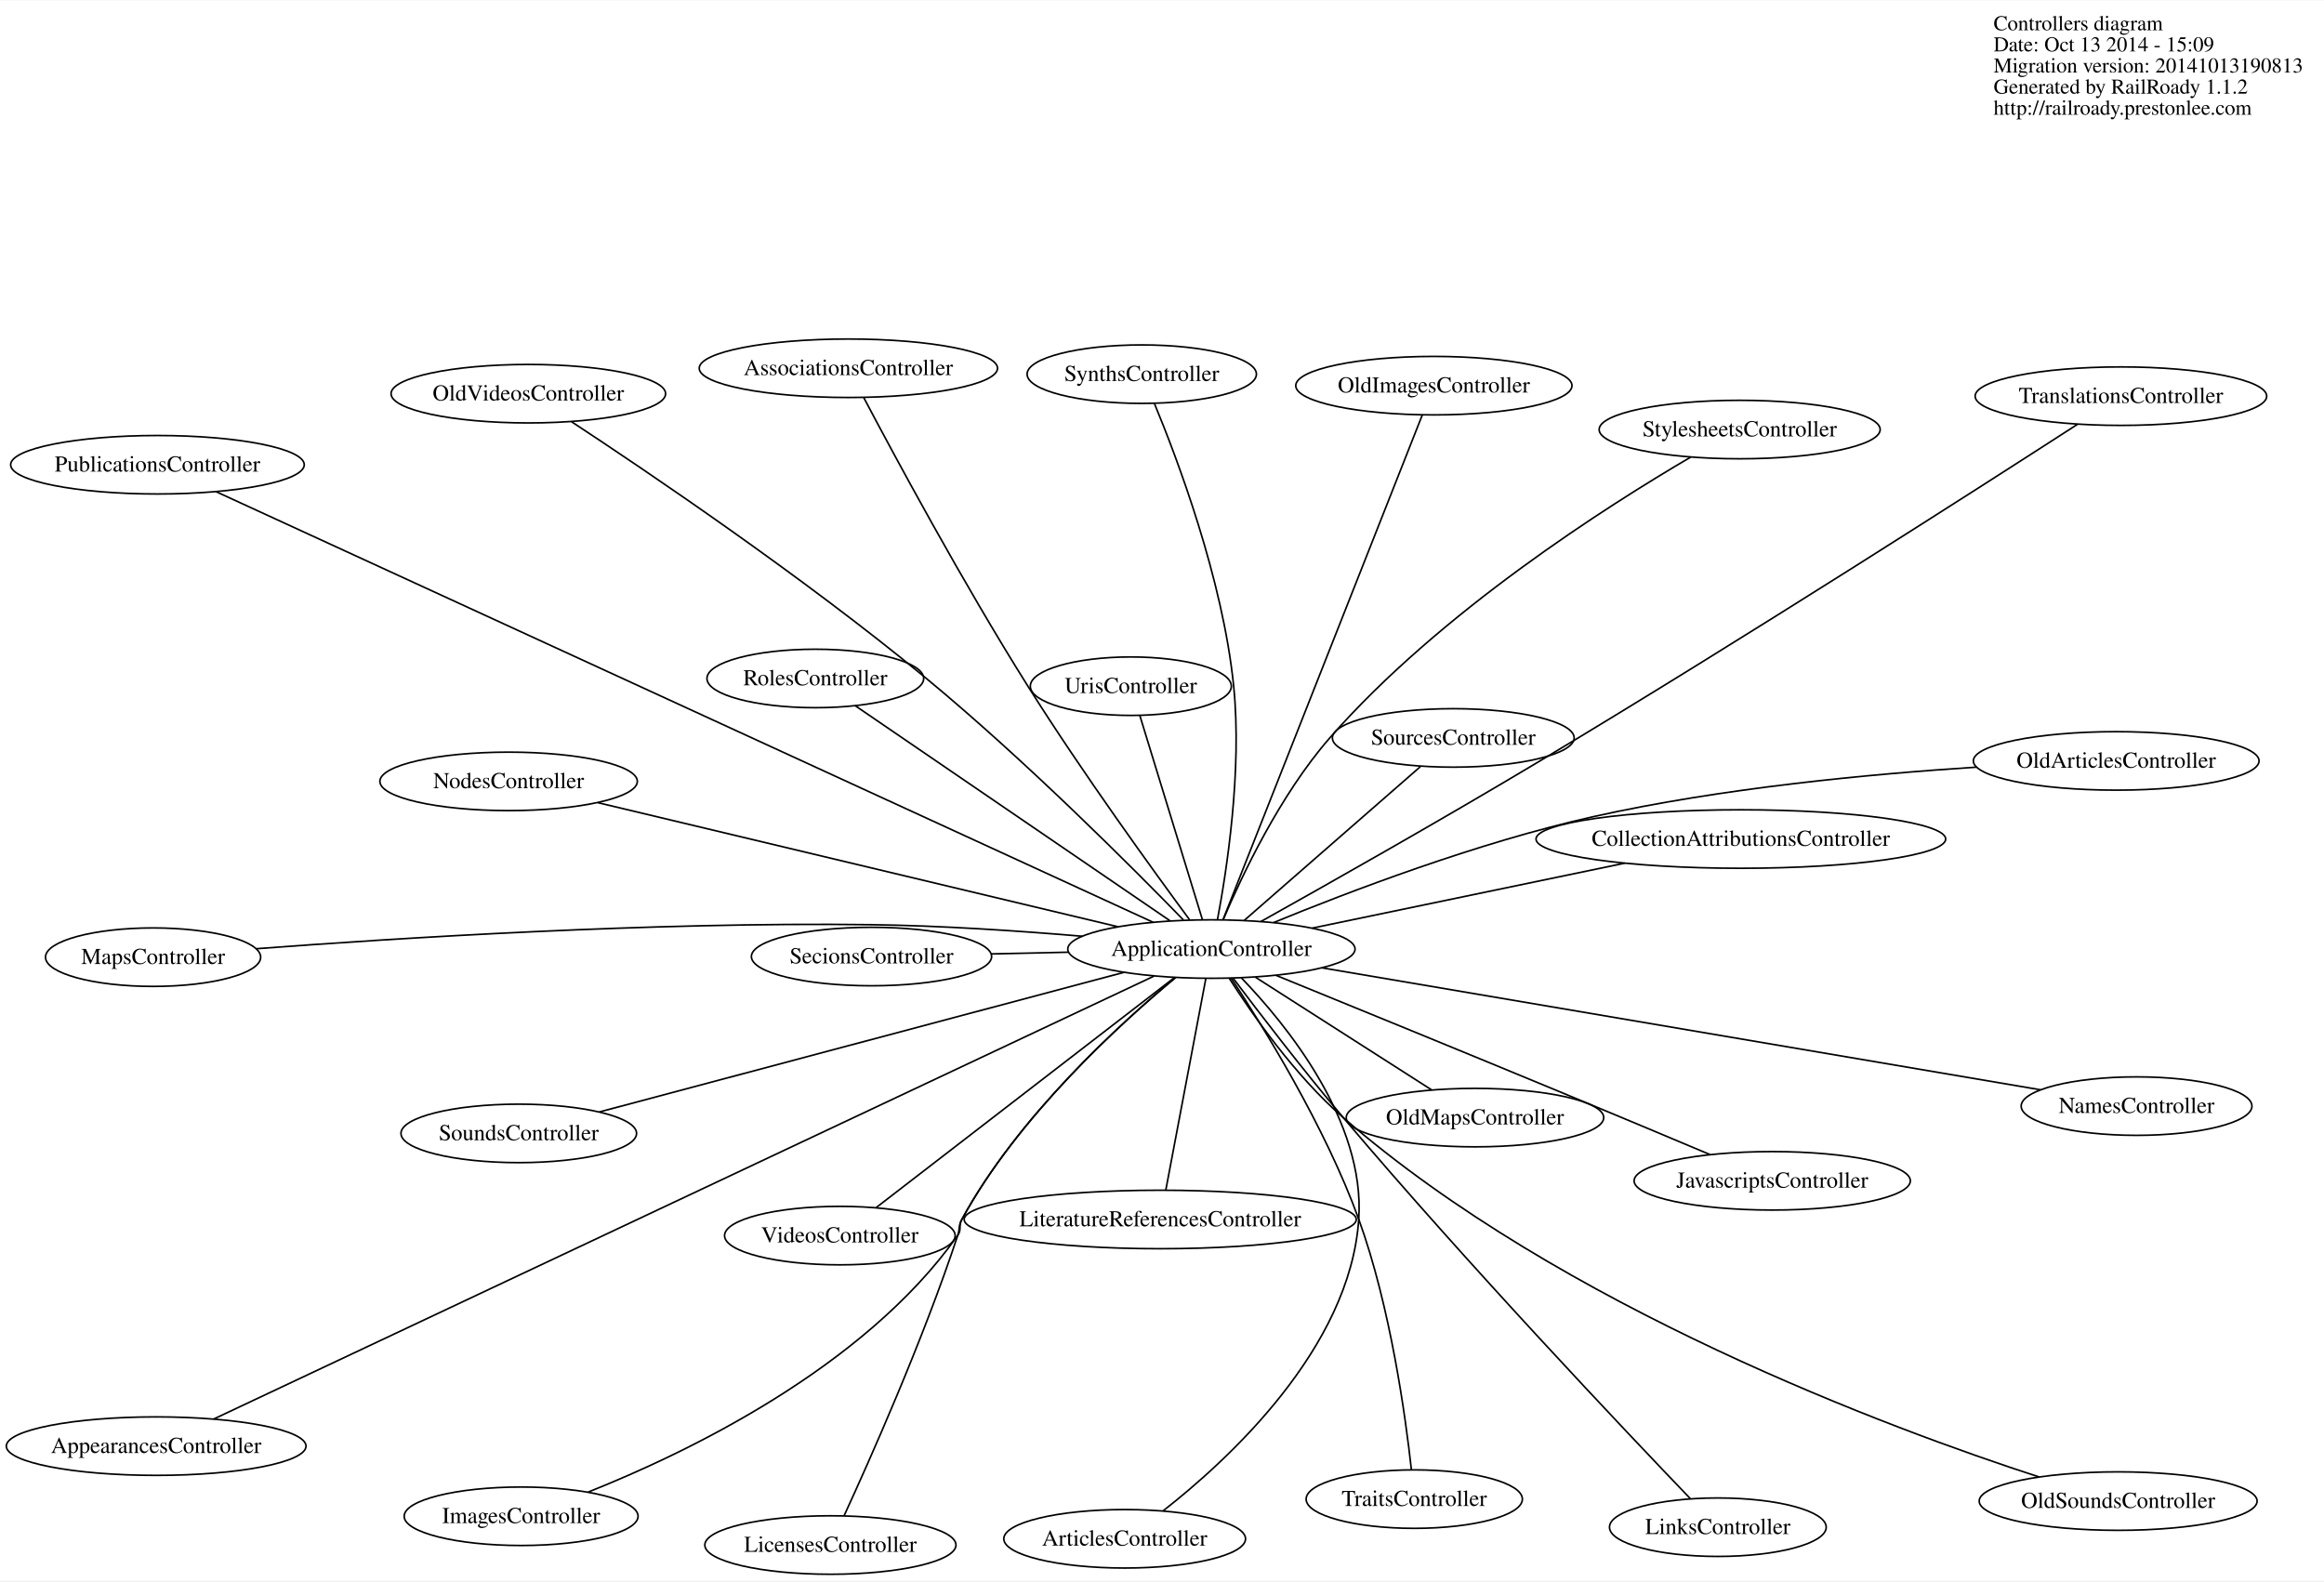
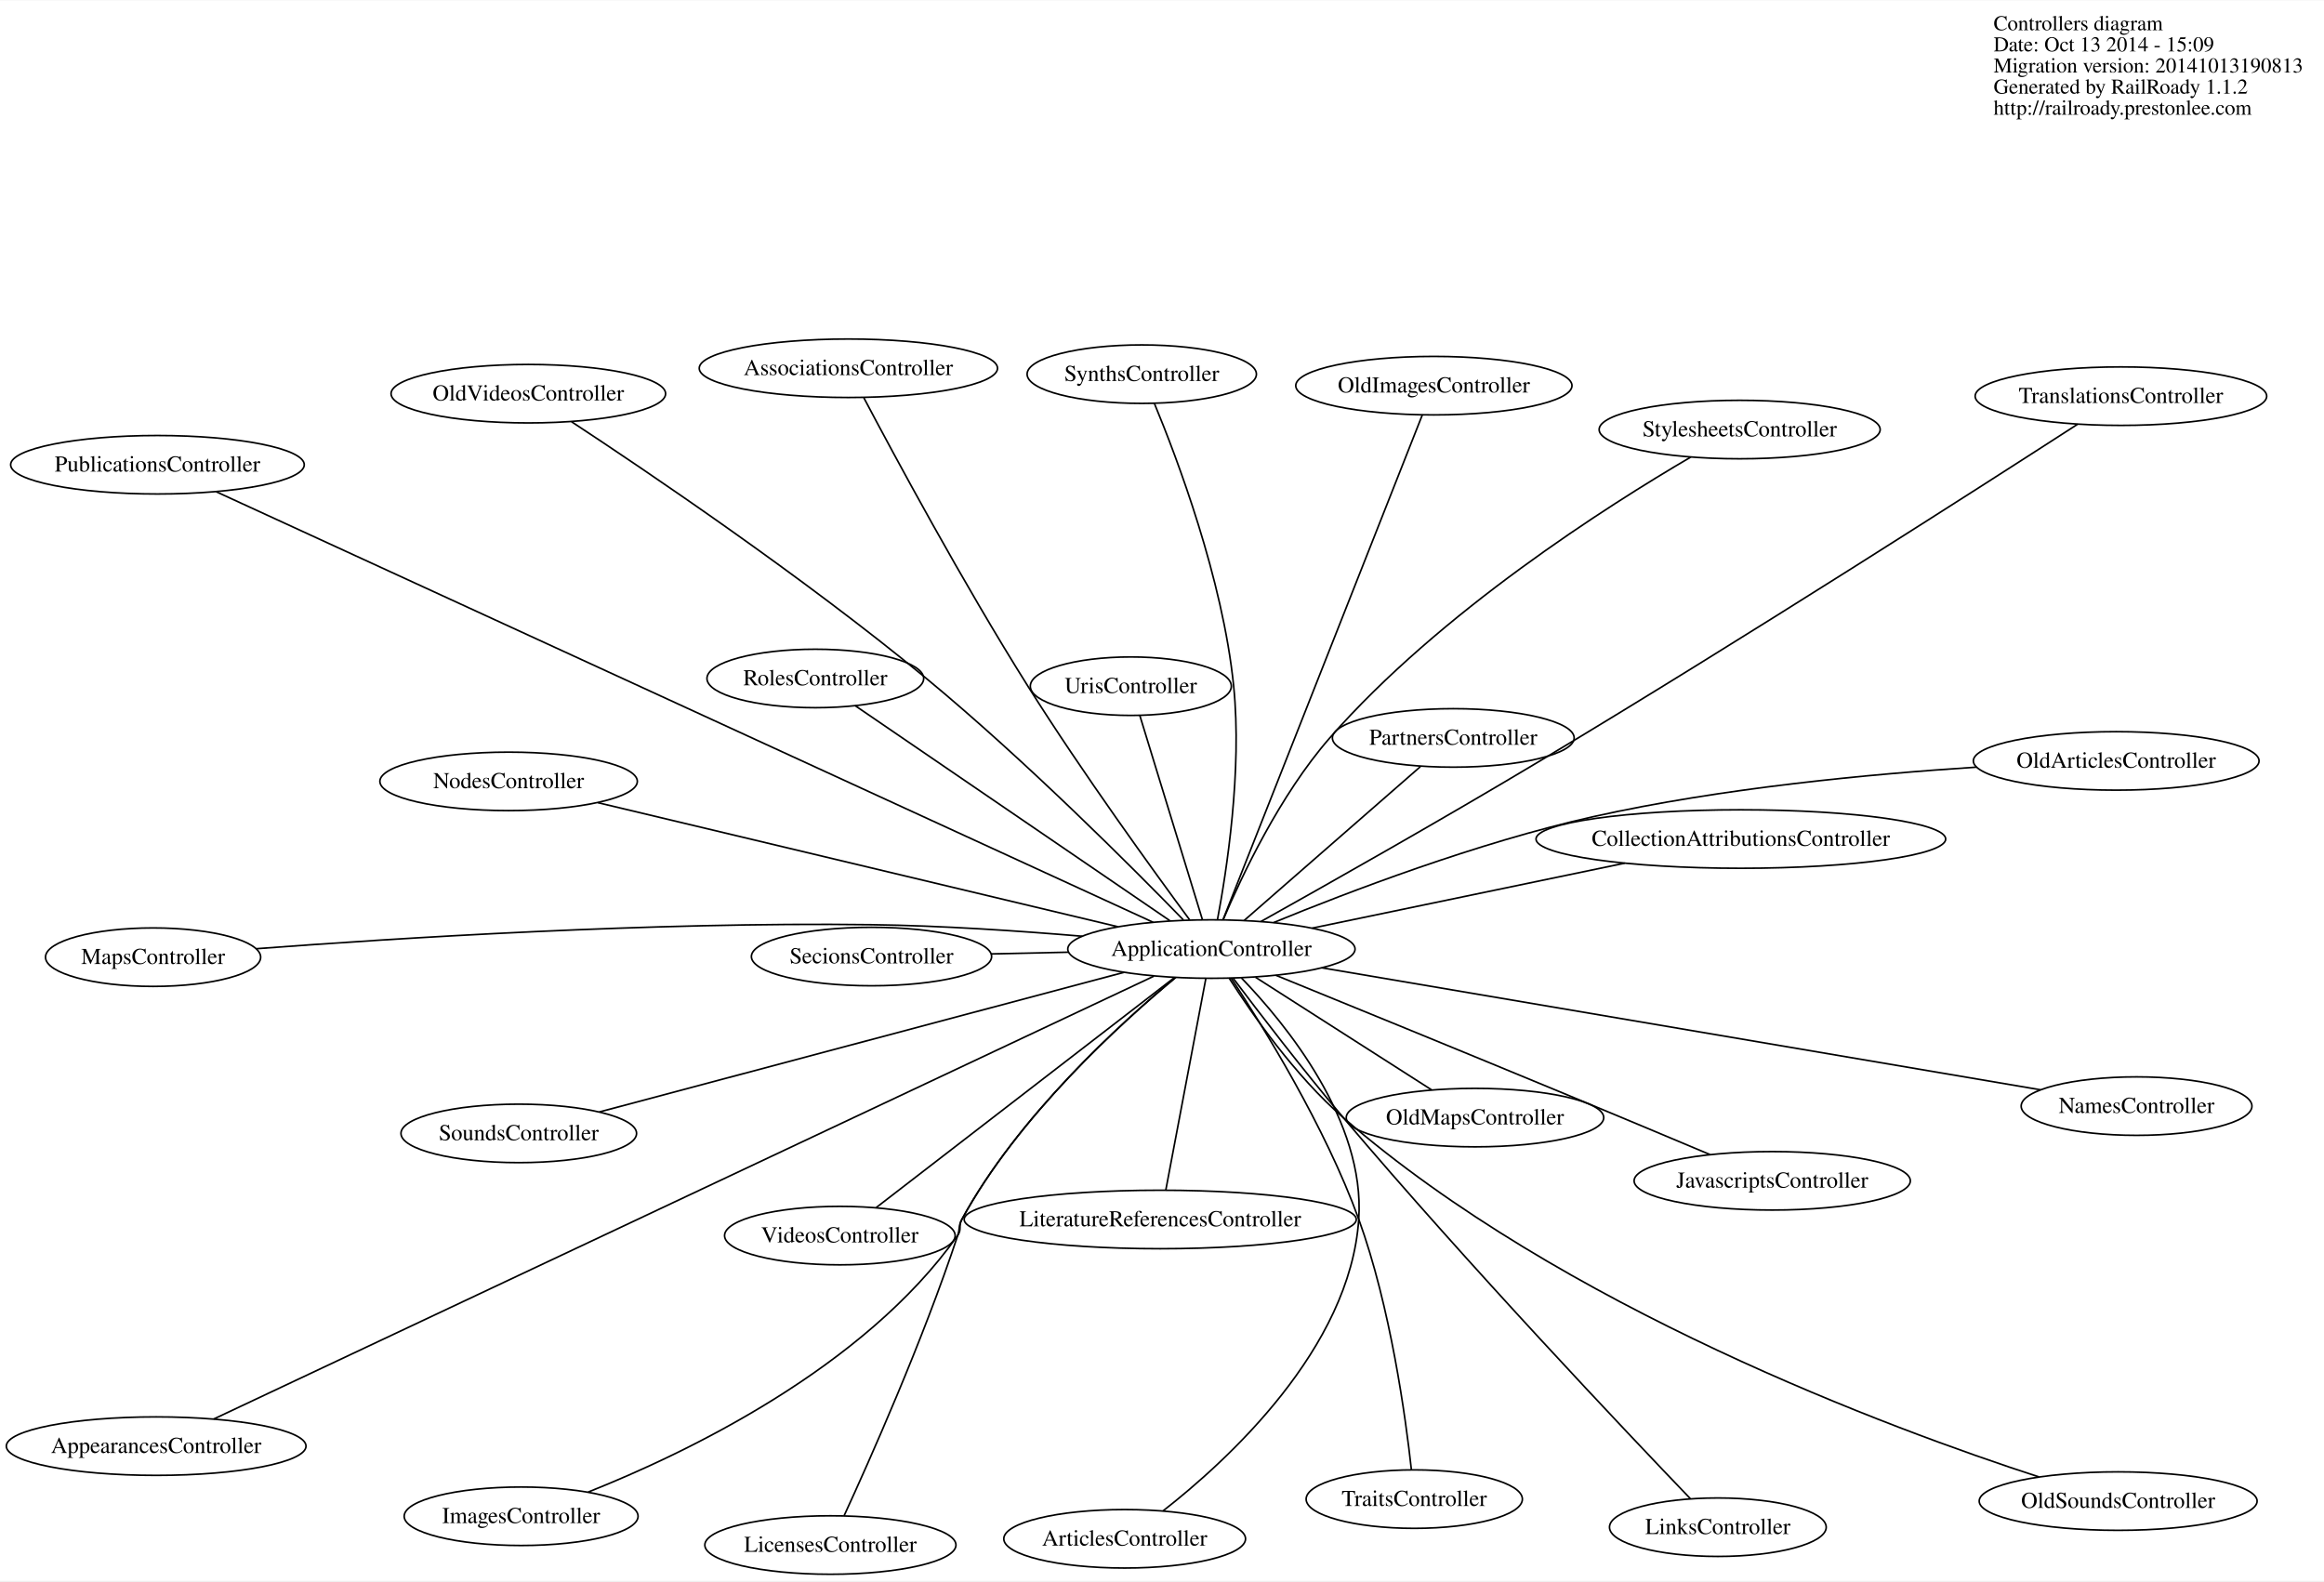
<svg xmlns="http://www.w3.org/2000/svg" width="1430pt" height="973pt" viewBox="0.00 0.00 1430.45 972.86">
  <g id="graph0" class="graph" transform="scale(1 1) rotate(0) translate(732.76 563.5)">
    <polygon fill="white" stroke="none" points="-732.76,409.364 -732.76,-563.5 697.688,-563.5 697.688,409.364 -732.76,409.364" />
    <g id="node1" class="node">
      <text text-anchor="start" x="494.312" y="-545.1" font-family="Times,serif" font-size="13.00">Controllers diagram</text>
      <text text-anchor="start" x="494.312" y="-532.1" font-family="Times,serif" font-size="13.00">Date: Oct 13 2014 - 15:09</text>
      <text text-anchor="start" x="494.312" y="-519.1" font-family="Times,serif" font-size="13.00">Migration version: 20141013190813</text>
      <text text-anchor="start" x="494.312" y="-506.1" font-family="Times,serif" font-size="13.00">Generated by RailRoady 1.1.2</text>
      <text text-anchor="start" x="494.312" y="-493.1" font-family="Times,serif" font-size="13.00">http://railroady.prestonlee.com</text>
    </g>
    <g id="node2" class="node">
      <ellipse fill="none" stroke="black" cx="-636.639" cy="326.489" rx="92.241" ry="18" />
      <text text-anchor="middle" x="-636.639" y="330.689" font-family="Times,serif" font-size="14.00">AppearancesController</text>
    </g>
    <g id="node3" class="node">
      <ellipse fill="none" stroke="black" cx="12.882" cy="20.5" rx="88.417" ry="18" />
      <text text-anchor="middle" x="12.882" y="24.7" font-family="Times,serif" font-size="14.00">ApplicationController</text>
    </g>
    <g id="edge1" class="edge">
      <path fill="none" stroke="black" d="M-22.5,37.169C-135.671,90.484 -488.008,256.469 -601.225,309.805" />
    </g>
    <g id="node4" class="node">
      <ellipse fill="none" stroke="black" cx="-40.514" cy="383.533" rx="74.402" ry="18" />
      <text text-anchor="middle" x="-40.514" y="387.733" font-family="Times,serif" font-size="14.00">ArticlesController</text>
    </g>
    <g id="edge2" class="edge">
      <path fill="none" stroke="black" d="M31.321,38.239C58.98,66.933 107.585,126.435 103.565,186.814 98.264,266.436 22.653,335.459 -16.852,366.322" />
    </g>
    <g id="node5" class="node">
      <ellipse fill="none" stroke="black" cx="-210.571" cy="-337.034" rx="91.808" ry="18" />
      <text text-anchor="middle" x="-210.571" y="-332.834" font-family="Times,serif" font-size="14.00">AssociationsController</text>
    </g>
    <g id="edge3" class="edge">
      <path fill="none" stroke="black" d="M-0.565,2.455C-22.337,-27.022 -66.266,-87.597 -100.003,-141.204 -140.139,-204.978 -182.602,-283.897 -201.07,-318.878" />
    </g>
    <g id="node6" class="node">
      <ellipse fill="none" stroke="black" cx="338.753" cy="-47.229" rx="126.087" ry="18" />
      <text text-anchor="middle" x="338.753" y="-43.029" font-family="Times,serif" font-size="14.00">CollectionAttributionsController</text>
    </g>
    <g id="edge4" class="edge">
      <path fill="none" stroke="black" d="M74.943,7.602C129.789,-3.798 209.774,-20.422 267.279,-32.373" />
    </g>
    <g id="node7" class="node">
      <ellipse fill="none" stroke="black" cx="-419.702" cy="-82.725" rx="79.239" ry="18" />
      <text text-anchor="middle" x="-419.702" y="-78.525" font-family="Times,serif" font-size="14.00">NodesController</text>
    </g>
    <g id="edge5" class="edge">
      <path fill="none" stroke="black" d="M-44.562,6.793C-128.219,-13.17 -282.534,-49.993 -364.757,-69.614" />
    </g>
    <g id="node8" class="node">
      <ellipse fill="none" stroke="black" cx="-412.002" cy="369.657" rx="71.988" ry="18" />
      <text text-anchor="middle" x="-412.002" y="373.857" font-family="Times,serif" font-size="14.00">ImagesController</text>
    </g>
    <g id="edge6" class="edge">
      <path fill="none" stroke="black" d="M-9.116,37.97C-42.713,65.859 -106.513,123.789 -140.815,187.112 -142.91,190.979 -140.708,193.111 -143.242,196.704 -200.963,278.551 -310.898,330.962 -370.723,354.757" />
    </g>
    <g id="node9" class="node">
      <ellipse fill="none" stroke="black" cx="358.067" cy="163.169" rx="85.019" ry="18" />
      <text text-anchor="middle" x="358.067" y="167.369" font-family="Times,serif" font-size="14.00">JavascriptsController</text>
    </g>
    <g id="edge7" class="edge">
      <path fill="none" stroke="black" d="M52.515,36.63C96.443,54.535 169.371,84.338 232.048,110.323 261.524,122.543 294.813,136.51 319.772,147.015" />
    </g>
    <g id="node10" class="node">
      <ellipse fill="none" stroke="black" cx="-221.641" cy="387.364" rx="77.292" ry="18" />
      <text text-anchor="middle" x="-221.641" y="391.564" font-family="Times,serif" font-size="14.00">LicensesController</text>
    </g>
    <g id="edge8" class="edge">
      <path fill="none" stroke="black" d="M-9.116,37.97C-42.713,65.859 -106.513,123.789 -140.815,187.112 -142.91,190.979 -141.863,192.529 -143.242,196.704 -164.678,261.615 -197.769,335.799 -213.191,369.285" />
    </g>
    <g id="node11" class="node">
      <ellipse fill="none" stroke="black" cx="324.6" cy="376.397" rx="66.701" ry="18" />
      <text text-anchor="middle" x="324.6" y="380.597" font-family="Times,serif" font-size="14.00">LinksController</text>
    </g>
    <g id="edge9" class="edge">
      <path fill="none" stroke="black" d="M26.278,38.474C42.061,59.449 69.29,95.006 94.136,124.367 170.927,215.114 268.801,318.311 307.629,358.792" />
    </g>
    <g id="node12" class="node">
      <ellipse fill="none" stroke="black" cx="-18.625" cy="186.963" rx="120.688" ry="18" />
      <text text-anchor="middle" x="-18.625" y="191.163" font-family="Times,serif" font-size="14.00">LiteratureReferencesController</text>
    </g>
    <g id="edge10" class="edge">
      <path fill="none" stroke="black" d="M9.45,38.632C3.39,70.652 -9.14,136.849 -15.197,168.854" />
    </g>
    <g id="node13" class="node">
      <ellipse fill="none" stroke="black" cx="-638.537" cy="25.494" rx="66.217" ry="18" />
      <text text-anchor="middle" x="-638.537" y="29.694" font-family="Times,serif" font-size="14.00">MapsController</text>
    </g>
    <g id="edge11" class="edge">
      <path fill="none" stroke="black" d="M-66.527,12.619C-105.596,9.301 -153.418,6.071 -196.398,5.504 -331.238,3.728 -488.994,13.782 -574.875,20.28" />
    </g>
    <g id="node14" class="node">
      <ellipse fill="none" stroke="black" cx="582.317" cy="117.179" rx="71.027" ry="18" />
      <text text-anchor="middle" x="582.317" y="121.379" font-family="Times,serif" font-size="14.00">NamesController</text>
    </g>
    <g id="edge12" class="edge">
      <path fill="none" stroke="black" d="M80.722,32.018C193.229,51.12 416.559,89.037 523.097,107.125" />
    </g>
    <g id="node15" class="node">
      <ellipse fill="none" stroke="black" cx="569.786" cy="-95.322" rx="87.933" ry="18" />
      <text text-anchor="middle" x="569.786" y="-91.122" font-family="Times,serif" font-size="14.00">OldArticlesController</text>
    </g>
    <g id="edge13" class="edge">
      <path fill="none" stroke="black" d="M51.199,4.177C97.098,-14.659 176.735,-45.078 247.983,-61.009 326.803,-78.633 418.572,-87.283 483.895,-91.481" />
    </g>
    <g id="node16" class="node">
      <ellipse fill="none" stroke="black" cx="149.804" cy="-326.32" rx="85.019" ry="18" />
      <text text-anchor="middle" x="149.804" y="-322.12" font-family="Times,serif" font-size="14.00">OldImagesController</text>
    </g>
    <g id="edge14" class="edge">
      <path fill="none" stroke="black" d="M20.051,2.342C43.712,-57.59 119.149,-248.673 142.706,-308.342" />
    </g>
    <g id="node17" class="node">
      <ellipse fill="none" stroke="black" cx="175.108" cy="124.259" rx="79.247" ry="18" />
      <text text-anchor="middle" x="175.108" y="128.459" font-family="Times,serif" font-size="14.00">OldMapsController</text>
    </g>
    <g id="edge15" class="edge">
      <path fill="none" stroke="black" d="M40.035,37.867C70.162,57.136 118.463,88.029 148.406,107.18" />
    </g>
    <g id="node18" class="node">
      <ellipse fill="none" stroke="black" cx="570.991" cy="360.324" rx="85.538" ry="18" />
      <text text-anchor="middle" x="570.991" y="364.524" font-family="Times,serif" font-size="14.00">OldSoundsController</text>
    </g>
    <g id="edge16" class="edge">
      <path fill="none" stroke="black" d="M23.778,38.376C37.935,60.546 64.389,98.564 94.136,124.367 228.453,240.878 430.399,315.585 522.32,345.478" />
    </g>
    <g id="node19" class="node">
      <ellipse fill="none" stroke="black" cx="-407.566" cy="-321.371" rx="84.498" ry="18" />
      <text text-anchor="middle" x="-407.566" y="-317.171" font-family="Times,serif" font-size="14.00">OldVideosController</text>
    </g>
    <g id="edge17" class="edge">
      <path fill="none" stroke="black" d="M-4.318,2.618C-34.94,-28.858 -101.458,-95.608 -162.72,-146.191 -238.493,-208.754 -335.021,-273.903 -380.956,-304.1" />
    </g>
    <g id="node20" class="node">
      <ellipse fill="none" stroke="black" cx="-635.846" cy="-277.634" rx="90.364" ry="18" />
      <text text-anchor="middle" x="-635.846" y="-273.434" font-family="Times,serif" font-size="14.00">PublicationsController</text>
    </g>
    <g id="edge18" class="edge">
      <path fill="none" stroke="black" d="M-22.92,4.047C-136.208,-48.017 -486.067,-208.8 -599.755,-261.048" />
    </g>
    <g id="node21" class="node">
      <ellipse fill="none" stroke="black" cx="-230.92" cy="-146.074" rx="66.701" ry="18" />
      <text text-anchor="middle" x="-230.92" y="-141.874" font-family="Times,serif" font-size="14.00">RolesController</text>
    </g>
    <g id="edge19" class="edge">
      <path fill="none" stroke="black" d="M-12.748,2.989C-59.939,-29.254 -159.978,-97.604 -206.358,-129.293" />
    </g>
    <g id="node22" class="node">
      <ellipse fill="none" stroke="black" cx="-196.336" cy="25.104" rx="73.934" ry="18" />
      <text text-anchor="middle" x="-196.336" y="29.304" font-family="Times,serif" font-size="14.00">SecionsController</text>
    </g>
    <g id="edge20" class="edge">
      <path fill="none" stroke="black" d="M-74.936,22.433C-90.815,22.782 -107.224,23.143 -122.648,23.483" />
    </g>
    <g id="node23" class="node">
      <ellipse fill="none" stroke="black" cx="-413.451" cy="133.976" rx="72.507" ry="18" />
      <text text-anchor="middle" x="-413.451" y="138.176" font-family="Times,serif" font-size="14.00">SoundsController</text>
    </g>
    <g id="edge21" class="edge">
      <path fill="none" stroke="black" d="M-41.113,34.872C-124.465,57.057 -283.251,99.321 -363.855,120.775" />
    </g>
    <g id="node24" class="node">
      <ellipse fill="none" stroke="black" cx="161.748" cy="-109.474" rx="74.41" ry="18" />
-       <text text-anchor="middle" x="161.748" y="-105.274" font-family="Times,serif" font-size="14.00">SourcesController</text>
+       <text text-anchor="middle" x="161.748" y="-105.274" font-family="Times,serif" font-size="14.00">PartnersController</text>
    </g>
    <g id="edge22" class="edge">
      <path fill="none" stroke="black" d="M32.959,2.971C61.371,-21.835 113.016,-66.927 141.514,-91.808" />
    </g>
    <g id="node25" class="node">
      <ellipse fill="none" stroke="black" cx="338.017" cy="-299.3" rx="86.496" ry="18" />
      <text text-anchor="middle" x="338.017" y="-295.1" font-family="Times,serif" font-size="14.00">StylesheetsController</text>
    </g>
    <g id="edge23" class="edge">
      <path fill="none" stroke="black" d="M20.226,2.213C31.511,-24.383 55.065,-74.378 85.693,-109.422 153.339,-186.822 257.251,-252.702 308.017,-282.416" />
    </g>
    <g id="node26" class="node">
      <ellipse fill="none" stroke="black" cx="-29.993" cy="-333.398" rx="70.577" ry="18" />
      <text text-anchor="middle" x="-29.993" y="-329.198" font-family="Times,serif" font-size="14.00">SynthsController</text>
    </g>
    <g id="edge24" class="edge">
      <path fill="none" stroke="black" d="M16.581,2.51C22.24,-27.398 31.865,-89.224 26.568,-141.433 19.87,-207.455 -8.319,-281.818 -22.201,-315.324" />
    </g>
    <g id="node27" class="node">
      <ellipse fill="none" stroke="black" cx="137.734" cy="359.107" rx="66.556" ry="18" />
      <text text-anchor="middle" x="137.734" y="363.307" font-family="Times,serif" font-size="14.00">TraitsController</text>
    </g>
    <g id="edge25" class="edge">
      <path fill="none" stroke="black" d="M25.158,38.582C44.715,68.229 82.847,129.609 103.565,186.814 123.192,241.004 132.463,309.089 135.971,341.016" />
    </g>
    <g id="node28" class="node">
      <ellipse fill="none" stroke="black" cx="572.693" cy="-319.854" rx="89.733" ry="18" />
      <text text-anchor="middle" x="572.693" y="-315.654" font-family="Times,serif" font-size="14.00">TranslationsController</text>
    </g>
    <g id="edge26" class="edge">
      <path fill="none" stroke="black" d="M43.335,3.556C83.198,-18.738 155.122,-59.352 215.67,-95.652 340.592,-170.544 487.035,-264.479 546.055,-302.597" />
    </g>
    <g id="node29" class="node">
      <ellipse fill="none" stroke="black" cx="-36.718" cy="-141.318" rx="61.874" ry="18" />
      <text text-anchor="middle" x="-36.718" y="-137.118" font-family="Times,serif" font-size="14.00">UrisController</text>
    </g>
    <g id="edge27" class="edge">
      <path fill="none" stroke="black" d="M7.289,2.252C-2.288,-28.992 -21.71,-92.356 -31.22,-123.384" />
    </g>
    <g id="node30" class="node">
      <ellipse fill="none" stroke="black" cx="-215.822" cy="196.89" rx="70.967" ry="18" />
      <text text-anchor="middle" x="-215.822" y="201.09" font-family="Times,serif" font-size="14.00">VideosController</text>
    </g>
    <g id="edge28" class="edge">
      <path fill="none" stroke="black" d="M-9.883,38.058C-53.834,71.955 -149.877,146.029 -193.487,179.663" />
    </g>
  </g>
</svg>
